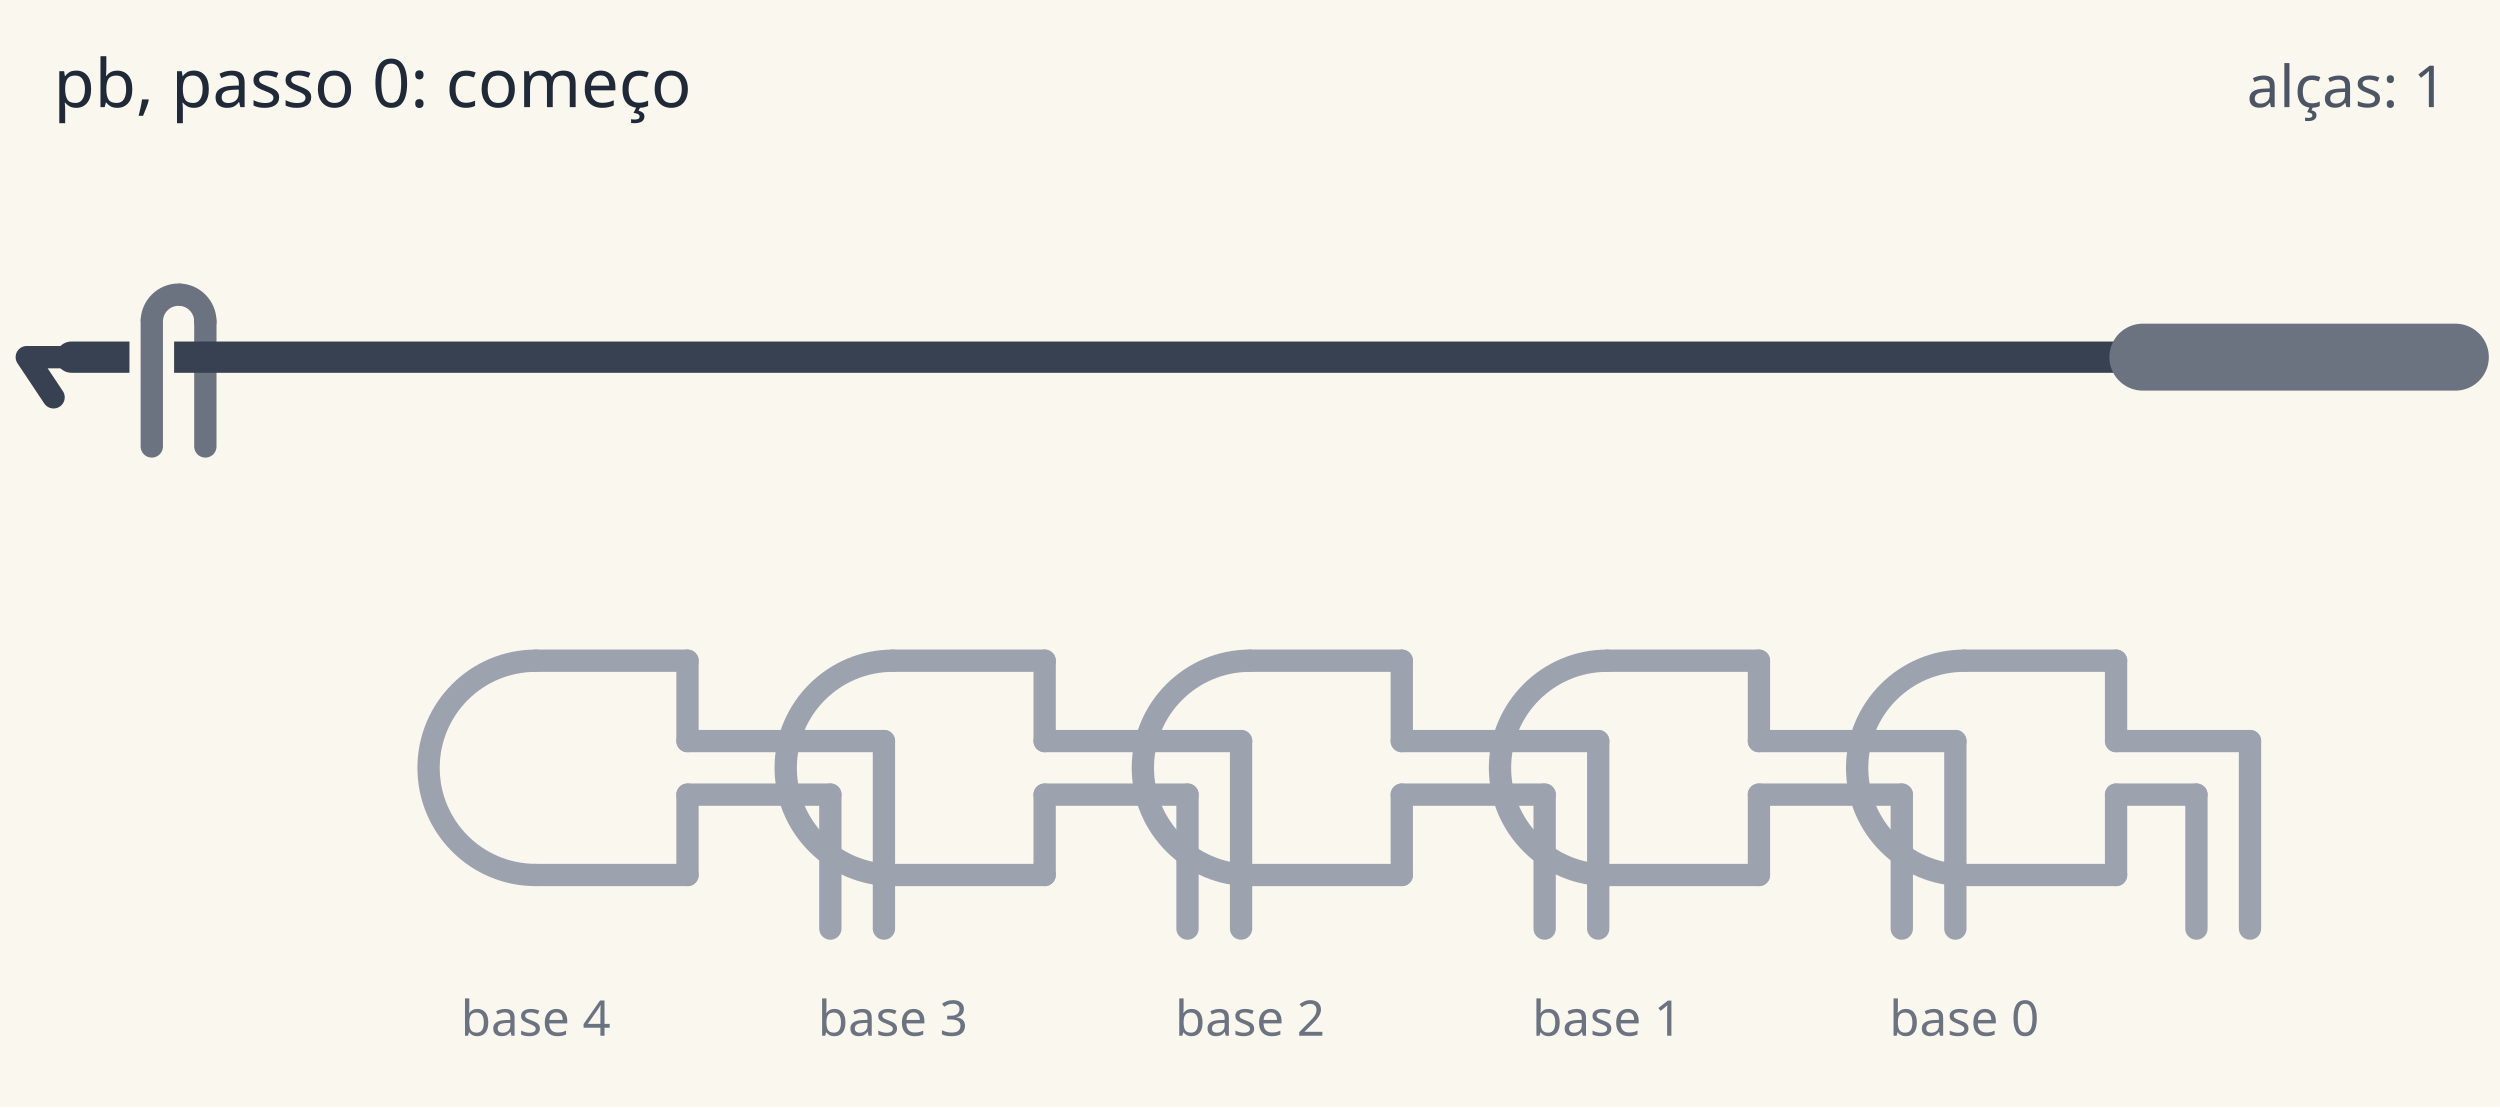
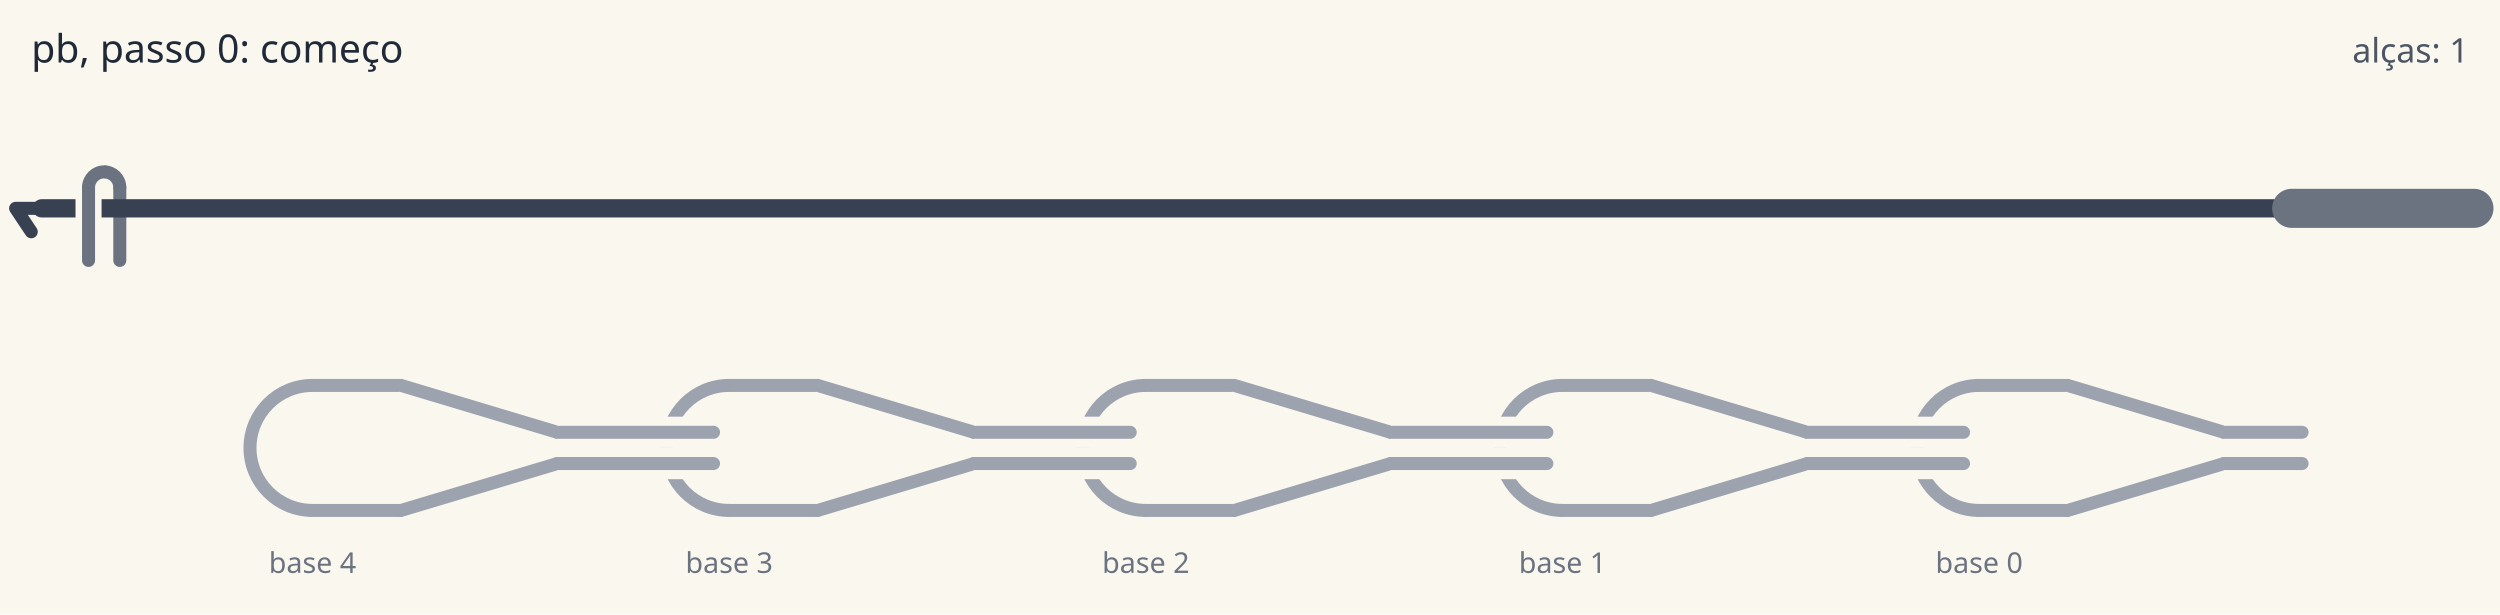
- <svg xmlns="http://www.w3.org/2000/svg" viewBox="0 0 560.0 248.0" width="560.0" height="248.0" font-family="sans-serif">
+ <svg xmlns="http://www.w3.org/2000/svg" viewBox="0 0 960.0 236.0" width="960.0" height="236.0" font-family="sans-serif">
  <rect width="100%" height="100%" fill="#faf7ef" />
  <text x="12" y="24" font-size="15" fill="#1f2937">pb, passo 0: começo</text>
-   <text x="548.0" y="24" font-size="13" text-anchor="end" fill="#4b5563">alças: 1</text>
-   <text x="440.0" y="232.0" font-size="11" text-anchor="middle" fill="#6b7280">base 0</text>
-   <text x="360.0" y="232.0" font-size="11" text-anchor="middle" fill="#6b7280">base 1</text>
-   <text x="280.0" y="232.0" font-size="11" text-anchor="middle" fill="#6b7280">base 2</text>
-   <text x="200.0" y="232.0" font-size="11" text-anchor="middle" fill="#6b7280">base 3</text>
-   <text x="120.0" y="232.0" font-size="11" text-anchor="middle" fill="#6b7280">base 4</text>
+   <text x="948.0" y="24" font-size="13" text-anchor="end" fill="#4b5563">alças: 1</text>
+   <text x="760.0" y="220.0" font-size="11" text-anchor="middle" fill="#6b7280">base 0</text>
+   <text x="600.0" y="220.0" font-size="11" text-anchor="middle" fill="#6b7280">base 1</text>
+   <text x="440.0" y="220.0" font-size="11" text-anchor="middle" fill="#6b7280">base 2</text>
+   <text x="280.0" y="220.0" font-size="11" text-anchor="middle" fill="#6b7280">base 3</text>
+   <text x="120.0" y="220.0" font-size="11" text-anchor="middle" fill="#6b7280">base 4</text>
  <path data-bend="0" data-side="back" d="M 46.0 72 A 6 6 0 0 0 40.0 66" fill="none" stroke="#6b7280" stroke-width="5" stroke-linecap="round" />
  <line data-pair="0" data-side="back" data-seg="0" data-loop="0" data-kind="initial" data-on-hook="1" data-part="back" data-cx="40.0" data-cy="80" x1="46.0" y1="72.0" x2="46.0" y2="100.0" stroke="#6b7280" stroke-width="5" stroke-linecap="round" />
-   <line data-hook="1" x1="544.0" y1="80" x2="16.0" y2="80" stroke="#374151" stroke-width="7" stroke-linecap="round" />
-   <line data-hook-handle="1" x1="550.0" y1="80" x2="480.0" y2="80" stroke="#6b7280" stroke-width="15" stroke-linecap="round" />
+   <line data-hook="1" x1="944.0" y1="80" x2="16.0" y2="80" stroke="#374151" stroke-width="7" stroke-linecap="round" />
+   <line data-hook-handle="1" x1="950.0" y1="80" x2="880.0" y2="80" stroke="#6b7280" stroke-width="15" stroke-linecap="round" />
  <path data-hook-tip="1" d="M 18.0 80 L 6.0 80 L 12.0 89" fill="none" stroke="#374151" stroke-width="5" stroke-linecap="round" stroke-linejoin="round" />
-   <path data-base-top="0" data-cx="440.0" data-cy="172.0" data-hx="445.0" data-hw="21.0" d="M 440.0 148.0 A 24 24 0 0 0 440.0 196.0" fill="none" stroke="#9ca3af" stroke-width="5" stroke-linecap="round" />
-   <path data-base-top="1" data-cx="360.0" data-cy="172.0" data-hx="365.0" data-hw="21.0" d="M 360.0 148.0 A 24 24 0 0 0 360.0 196.0" fill="none" stroke="#9ca3af" stroke-width="5" stroke-linecap="round" />
-   <path data-base-top="2" data-cx="280.0" data-cy="172.0" data-hx="285.0" data-hw="21.0" d="M 280.0 148.0 A 24 24 0 0 0 280.0 196.0" fill="none" stroke="#9ca3af" stroke-width="5" stroke-linecap="round" />
-   <path data-base-top="3" data-cx="200.0" data-cy="172.0" data-hx="205.0" data-hw="21.0" d="M 200.0 148.0 A 24 24 0 0 0 200.0 196.0" fill="none" stroke="#9ca3af" stroke-width="5" stroke-linecap="round" />
+   <path data-base-top="0" data-cx="760.0" data-cy="172.0" data-hx="765.0" data-hw="21.0" d="M 760.0 148.0 A 24 24 0 0 0 760.0 196.0" fill="none" stroke="#9ca3af" stroke-width="5" stroke-linecap="round" />
+   <path data-base-top="1" data-cx="600.0" data-cy="172.0" data-hx="605.0" data-hw="21.0" d="M 600.0 148.0 A 24 24 0 0 0 600.0 196.0" fill="none" stroke="#9ca3af" stroke-width="5" stroke-linecap="round" />
+   <path data-base-top="2" data-cx="440.0" data-cy="172.0" data-hx="445.0" data-hw="21.0" d="M 440.0 148.0 A 24 24 0 0 0 440.0 196.0" fill="none" stroke="#9ca3af" stroke-width="5" stroke-linecap="round" />
+   <path data-base-top="3" data-cx="280.0" data-cy="172.0" data-hx="285.0" data-hw="21.0" d="M 280.0 148.0 A 24 24 0 0 0 280.0 196.0" fill="none" stroke="#9ca3af" stroke-width="5" stroke-linecap="round" />
  <path data-base-top="4" data-cx="120.0" data-cy="172.0" data-hx="125.0" data-hw="21.0" d="M 120.0 148.0 A 24 24 0 0 0 120.0 196.0" fill="none" stroke="#9ca3af" stroke-width="5" stroke-linecap="round" />
-   <line data-base-line="0" data-seg="0" x1="440.0" y1="148.0" x2="474.0" y2="148.0" stroke="#9ca3af" stroke-width="5" stroke-linecap="round" />
-   <line data-base-line="0" data-seg="1" x1="474.0" y1="148.0" x2="474.0" y2="166.0" stroke="#9ca3af" stroke-width="5" stroke-linecap="round" />
-   <line data-base-line="0" data-seg="2" x1="474.0" y1="166.0" x2="504.0" y2="166.0" stroke="#9ca3af" stroke-width="5" stroke-linecap="round" />
-   <line data-base-line="0" data-seg="3" x1="504.0" y1="166.0" x2="504.0" y2="208.0" stroke="#9ca3af" stroke-width="5" stroke-linecap="round" />
-   <line data-base-line="0" data-seg="4" x1="440.0" y1="196.0" x2="474.0" y2="196.0" stroke="#9ca3af" stroke-width="5" stroke-linecap="round" />
-   <line data-base-line="0" data-seg="5" x1="474.0" y1="196.0" x2="474.0" y2="178.0" stroke="#9ca3af" stroke-width="5" stroke-linecap="round" />
-   <line data-base-line="0" data-seg="6" x1="474.0" y1="178.0" x2="492.0" y2="178.0" stroke="#9ca3af" stroke-width="5" stroke-linecap="round" />
-   <line data-base-line="0" data-seg="7" x1="492.0" y1="178.0" x2="492.0" y2="208.0" stroke="#9ca3af" stroke-width="5" stroke-linecap="round" />
-   <line data-base-line="1" data-seg="0" x1="360.0" y1="148.0" x2="394.0" y2="148.0" stroke="#9ca3af" stroke-width="5" stroke-linecap="round" />
-   <line data-base-line="1" data-seg="1" x1="394.0" y1="148.0" x2="394.0" y2="166.0" stroke="#9ca3af" stroke-width="5" stroke-linecap="round" />
-   <line data-base-line="1" data-seg="2" x1="394.0" y1="166.0" x2="438.0" y2="166.0" stroke="#9ca3af" stroke-width="5" stroke-linecap="round" />
-   <line data-base-line="1" data-seg="3" x1="438.0" y1="166.0" x2="438.0" y2="208.0" stroke="#9ca3af" stroke-width="5" stroke-linecap="round" />
-   <line data-base-line="1" data-seg="4" x1="360.0" y1="196.0" x2="394.0" y2="196.0" stroke="#9ca3af" stroke-width="5" stroke-linecap="round" />
-   <line data-base-line="1" data-seg="5" x1="394.0" y1="196.0" x2="394.0" y2="178.0" stroke="#9ca3af" stroke-width="5" stroke-linecap="round" />
-   <line data-base-line="1" data-seg="6" x1="394.0" y1="178.0" x2="426.0" y2="178.0" stroke="#9ca3af" stroke-width="5" stroke-linecap="round" />
-   <line data-base-line="1" data-seg="7" x1="426.0" y1="178.0" x2="426.0" y2="208.0" stroke="#9ca3af" stroke-width="5" stroke-linecap="round" />
-   <line data-base-line="2" data-seg="0" x1="280.0" y1="148.0" x2="314.0" y2="148.0" stroke="#9ca3af" stroke-width="5" stroke-linecap="round" />
-   <line data-base-line="2" data-seg="1" x1="314.0" y1="148.0" x2="314.0" y2="166.0" stroke="#9ca3af" stroke-width="5" stroke-linecap="round" />
-   <line data-base-line="2" data-seg="2" x1="314.0" y1="166.0" x2="358.0" y2="166.0" stroke="#9ca3af" stroke-width="5" stroke-linecap="round" />
-   <line data-base-line="2" data-seg="3" x1="358.0" y1="166.0" x2="358.0" y2="208.0" stroke="#9ca3af" stroke-width="5" stroke-linecap="round" />
-   <line data-base-line="2" data-seg="4" x1="280.0" y1="196.0" x2="314.0" y2="196.0" stroke="#9ca3af" stroke-width="5" stroke-linecap="round" />
-   <line data-base-line="2" data-seg="5" x1="314.0" y1="196.0" x2="314.0" y2="178.0" stroke="#9ca3af" stroke-width="5" stroke-linecap="round" />
-   <line data-base-line="2" data-seg="6" x1="314.0" y1="178.0" x2="346.0" y2="178.0" stroke="#9ca3af" stroke-width="5" stroke-linecap="round" />
-   <line data-base-line="2" data-seg="7" x1="346.0" y1="178.0" x2="346.0" y2="208.0" stroke="#9ca3af" stroke-width="5" stroke-linecap="round" />
-   <line data-base-line="3" data-seg="0" x1="200.0" y1="148.0" x2="234.0" y2="148.0" stroke="#9ca3af" stroke-width="5" stroke-linecap="round" />
-   <line data-base-line="3" data-seg="1" x1="234.0" y1="148.0" x2="234.0" y2="166.0" stroke="#9ca3af" stroke-width="5" stroke-linecap="round" />
-   <line data-base-line="3" data-seg="2" x1="234.0" y1="166.0" x2="278.0" y2="166.0" stroke="#9ca3af" stroke-width="5" stroke-linecap="round" />
-   <line data-base-line="3" data-seg="3" x1="278.0" y1="166.0" x2="278.0" y2="208.0" stroke="#9ca3af" stroke-width="5" stroke-linecap="round" />
-   <line data-base-line="3" data-seg="4" x1="200.0" y1="196.0" x2="234.0" y2="196.0" stroke="#9ca3af" stroke-width="5" stroke-linecap="round" />
-   <line data-base-line="3" data-seg="5" x1="234.0" y1="196.0" x2="234.0" y2="178.0" stroke="#9ca3af" stroke-width="5" stroke-linecap="round" />
-   <line data-base-line="3" data-seg="6" x1="234.0" y1="178.0" x2="266.0" y2="178.0" stroke="#9ca3af" stroke-width="5" stroke-linecap="round" />
-   <line data-base-line="3" data-seg="7" x1="266.0" y1="178.0" x2="266.0" y2="208.0" stroke="#9ca3af" stroke-width="5" stroke-linecap="round" />
+   <line x1="760.0" y1="148.0" x2="794.0" y2="148.0" stroke="#faf7ef" stroke-width="12" stroke-linecap="butt" />
+   <line data-base-line="0" data-seg="0" x1="760.0" y1="148.0" x2="794.0" y2="148.0" stroke="#9ca3af" stroke-width="5" stroke-linecap="round" />
+   <line x1="794.0" y1="148.0" x2="854.0" y2="166.0" stroke="#faf7ef" stroke-width="12" stroke-linecap="butt" />
+   <line data-base-line="0" data-seg="1" x1="794.0" y1="148.0" x2="854.0" y2="166.0" stroke="#9ca3af" stroke-width="5" stroke-linecap="round" />
+   <line x1="854.0" y1="166.0" x2="884.0" y2="166.0" stroke="#faf7ef" stroke-width="12" stroke-linecap="butt" />
+   <line data-base-line="0" data-seg="2" x1="854.0" y1="166.0" x2="884.0" y2="166.0" stroke="#9ca3af" stroke-width="5" stroke-linecap="round" />
+   <line x1="760.0" y1="196.0" x2="794.0" y2="196.0" stroke="#faf7ef" stroke-width="12" stroke-linecap="butt" />
+   <line data-base-line="0" data-seg="3" x1="760.0" y1="196.0" x2="794.0" y2="196.0" stroke="#9ca3af" stroke-width="5" stroke-linecap="round" />
+   <line x1="794.0" y1="196.0" x2="854.0" y2="178.0" stroke="#faf7ef" stroke-width="12" stroke-linecap="butt" />
+   <line data-base-line="0" data-seg="4" x1="794.0" y1="196.0" x2="854.0" y2="178.0" stroke="#9ca3af" stroke-width="5" stroke-linecap="round" />
+   <line x1="854.0" y1="178.0" x2="884.0" y2="178.0" stroke="#faf7ef" stroke-width="12" stroke-linecap="butt" />
+   <line data-base-line="0" data-seg="5" x1="854.0" y1="178.0" x2="884.0" y2="178.0" stroke="#9ca3af" stroke-width="5" stroke-linecap="round" />
+   <line x1="600.0" y1="148.0" x2="634.0" y2="148.0" stroke="#faf7ef" stroke-width="12" stroke-linecap="butt" />
+   <line data-base-line="1" data-seg="0" x1="600.0" y1="148.0" x2="634.0" y2="148.0" stroke="#9ca3af" stroke-width="5" stroke-linecap="round" />
+   <line x1="634.0" y1="148.0" x2="694.0" y2="166.0" stroke="#faf7ef" stroke-width="12" stroke-linecap="butt" />
+   <line data-base-line="1" data-seg="1" x1="634.0" y1="148.0" x2="694.0" y2="166.0" stroke="#9ca3af" stroke-width="5" stroke-linecap="round" />
+   <line x1="694.0" y1="166.0" x2="754.0" y2="166.0" stroke="#faf7ef" stroke-width="12" stroke-linecap="butt" />
+   <line data-base-line="1" data-seg="2" x1="694.0" y1="166.0" x2="754.0" y2="166.0" stroke="#9ca3af" stroke-width="5" stroke-linecap="round" />
+   <line x1="600.0" y1="196.0" x2="634.0" y2="196.0" stroke="#faf7ef" stroke-width="12" stroke-linecap="butt" />
+   <line data-base-line="1" data-seg="3" x1="600.0" y1="196.0" x2="634.0" y2="196.0" stroke="#9ca3af" stroke-width="5" stroke-linecap="round" />
+   <line x1="634.0" y1="196.0" x2="694.0" y2="178.0" stroke="#faf7ef" stroke-width="12" stroke-linecap="butt" />
+   <line data-base-line="1" data-seg="4" x1="634.0" y1="196.0" x2="694.0" y2="178.0" stroke="#9ca3af" stroke-width="5" stroke-linecap="round" />
+   <line x1="694.0" y1="178.0" x2="754.0" y2="178.0" stroke="#faf7ef" stroke-width="12" stroke-linecap="butt" />
+   <line data-base-line="1" data-seg="5" x1="694.0" y1="178.0" x2="754.0" y2="178.0" stroke="#9ca3af" stroke-width="5" stroke-linecap="round" />
+   <line x1="440.0" y1="148.0" x2="474.0" y2="148.0" stroke="#faf7ef" stroke-width="12" stroke-linecap="butt" />
+   <line data-base-line="2" data-seg="0" x1="440.0" y1="148.0" x2="474.0" y2="148.0" stroke="#9ca3af" stroke-width="5" stroke-linecap="round" />
+   <line x1="474.0" y1="148.0" x2="534.0" y2="166.0" stroke="#faf7ef" stroke-width="12" stroke-linecap="butt" />
+   <line data-base-line="2" data-seg="1" x1="474.0" y1="148.0" x2="534.0" y2="166.0" stroke="#9ca3af" stroke-width="5" stroke-linecap="round" />
+   <line x1="534.0" y1="166.0" x2="594.0" y2="166.0" stroke="#faf7ef" stroke-width="12" stroke-linecap="butt" />
+   <line data-base-line="2" data-seg="2" x1="534.0" y1="166.0" x2="594.0" y2="166.0" stroke="#9ca3af" stroke-width="5" stroke-linecap="round" />
+   <line x1="440.0" y1="196.0" x2="474.0" y2="196.0" stroke="#faf7ef" stroke-width="12" stroke-linecap="butt" />
+   <line data-base-line="2" data-seg="3" x1="440.0" y1="196.0" x2="474.0" y2="196.0" stroke="#9ca3af" stroke-width="5" stroke-linecap="round" />
+   <line x1="474.0" y1="196.0" x2="534.0" y2="178.0" stroke="#faf7ef" stroke-width="12" stroke-linecap="butt" />
+   <line data-base-line="2" data-seg="4" x1="474.0" y1="196.0" x2="534.0" y2="178.0" stroke="#9ca3af" stroke-width="5" stroke-linecap="round" />
+   <line x1="534.0" y1="178.0" x2="594.0" y2="178.0" stroke="#faf7ef" stroke-width="12" stroke-linecap="butt" />
+   <line data-base-line="2" data-seg="5" x1="534.0" y1="178.0" x2="594.0" y2="178.0" stroke="#9ca3af" stroke-width="5" stroke-linecap="round" />
+   <line x1="280.0" y1="148.0" x2="314.0" y2="148.0" stroke="#faf7ef" stroke-width="12" stroke-linecap="butt" />
+   <line data-base-line="3" data-seg="0" x1="280.0" y1="148.0" x2="314.0" y2="148.0" stroke="#9ca3af" stroke-width="5" stroke-linecap="round" />
+   <line x1="314.0" y1="148.0" x2="374.0" y2="166.0" stroke="#faf7ef" stroke-width="12" stroke-linecap="butt" />
+   <line data-base-line="3" data-seg="1" x1="314.0" y1="148.0" x2="374.0" y2="166.0" stroke="#9ca3af" stroke-width="5" stroke-linecap="round" />
+   <line x1="374.0" y1="166.0" x2="434.0" y2="166.0" stroke="#faf7ef" stroke-width="12" stroke-linecap="butt" />
+   <line data-base-line="3" data-seg="2" x1="374.0" y1="166.0" x2="434.0" y2="166.0" stroke="#9ca3af" stroke-width="5" stroke-linecap="round" />
+   <line x1="280.0" y1="196.0" x2="314.0" y2="196.0" stroke="#faf7ef" stroke-width="12" stroke-linecap="butt" />
+   <line data-base-line="3" data-seg="3" x1="280.0" y1="196.0" x2="314.0" y2="196.0" stroke="#9ca3af" stroke-width="5" stroke-linecap="round" />
+   <line x1="314.0" y1="196.0" x2="374.0" y2="178.0" stroke="#faf7ef" stroke-width="12" stroke-linecap="butt" />
+   <line data-base-line="3" data-seg="4" x1="314.0" y1="196.0" x2="374.0" y2="178.0" stroke="#9ca3af" stroke-width="5" stroke-linecap="round" />
+   <line x1="374.0" y1="178.0" x2="434.0" y2="178.0" stroke="#faf7ef" stroke-width="12" stroke-linecap="butt" />
+   <line data-base-line="3" data-seg="5" x1="374.0" y1="178.0" x2="434.0" y2="178.0" stroke="#9ca3af" stroke-width="5" stroke-linecap="round" />
+   <line x1="120.0" y1="148.0" x2="154.0" y2="148.0" stroke="#faf7ef" stroke-width="12" stroke-linecap="butt" />
  <line data-base-line="4" data-seg="0" x1="120.0" y1="148.0" x2="154.0" y2="148.0" stroke="#9ca3af" stroke-width="5" stroke-linecap="round" />
-   <line data-base-line="4" data-seg="1" x1="154.0" y1="148.0" x2="154.0" y2="166.0" stroke="#9ca3af" stroke-width="5" stroke-linecap="round" />
-   <line data-base-line="4" data-seg="2" x1="154.0" y1="166.0" x2="198.0" y2="166.0" stroke="#9ca3af" stroke-width="5" stroke-linecap="round" />
-   <line data-base-line="4" data-seg="3" x1="198.0" y1="166.0" x2="198.0" y2="208.0" stroke="#9ca3af" stroke-width="5" stroke-linecap="round" />
-   <line data-base-line="4" data-seg="4" x1="120.0" y1="196.0" x2="154.0" y2="196.0" stroke="#9ca3af" stroke-width="5" stroke-linecap="round" />
-   <line data-base-line="4" data-seg="5" x1="154.0" y1="196.0" x2="154.0" y2="178.0" stroke="#9ca3af" stroke-width="5" stroke-linecap="round" />
-   <line data-base-line="4" data-seg="6" x1="154.0" y1="178.0" x2="186.0" y2="178.0" stroke="#9ca3af" stroke-width="5" stroke-linecap="round" />
-   <line data-base-line="4" data-seg="7" x1="186.0" y1="178.0" x2="186.0" y2="208.0" stroke="#9ca3af" stroke-width="5" stroke-linecap="round" />
+   <line x1="154.0" y1="148.0" x2="214.0" y2="166.0" stroke="#faf7ef" stroke-width="12" stroke-linecap="butt" />
+   <line data-base-line="4" data-seg="1" x1="154.0" y1="148.0" x2="214.0" y2="166.0" stroke="#9ca3af" stroke-width="5" stroke-linecap="round" />
+   <line x1="214.0" y1="166.0" x2="274.0" y2="166.0" stroke="#faf7ef" stroke-width="12" stroke-linecap="butt" />
+   <line data-base-line="4" data-seg="2" x1="214.0" y1="166.0" x2="274.0" y2="166.0" stroke="#9ca3af" stroke-width="5" stroke-linecap="round" />
+   <line x1="120.0" y1="196.0" x2="154.0" y2="196.0" stroke="#faf7ef" stroke-width="12" stroke-linecap="butt" />
+   <line data-base-line="4" data-seg="3" x1="120.0" y1="196.0" x2="154.0" y2="196.0" stroke="#9ca3af" stroke-width="5" stroke-linecap="round" />
+   <line x1="154.0" y1="196.0" x2="214.0" y2="178.0" stroke="#faf7ef" stroke-width="12" stroke-linecap="butt" />
+   <line data-base-line="4" data-seg="4" x1="154.0" y1="196.0" x2="214.0" y2="178.0" stroke="#9ca3af" stroke-width="5" stroke-linecap="round" />
+   <line x1="214.0" y1="178.0" x2="274.0" y2="178.0" stroke="#faf7ef" stroke-width="12" stroke-linecap="butt" />
+   <line data-base-line="4" data-seg="5" x1="214.0" y1="178.0" x2="274.0" y2="178.0" stroke="#9ca3af" stroke-width="5" stroke-linecap="round" />
  <path d="M 40.0 66 A 6 6 0 0 0 34.0 72" stroke="#faf7ef" stroke-width="10" stroke-linecap="butt" fill="none" />
  <path data-bend="0" data-side="front" d="M 40.0 66 A 6 6 0 0 0 34.0 72" fill="none" stroke="#6b7280" stroke-width="5" stroke-linecap="round" />
  <line x1="34.0" y1="72.0" x2="34.0" y2="100.0" stroke="#faf7ef" stroke-width="10" stroke-linecap="butt" fill="none" />
  <line data-pair="0" data-side="front" data-seg="0" data-loop="0" data-kind="initial" data-on-hook="1" data-part="front" data-cx="40.0" data-cy="80" x1="34.0" y1="72.0" x2="34.0" y2="100.0" stroke="#6b7280" stroke-width="5" stroke-linecap="round" />
</svg>
